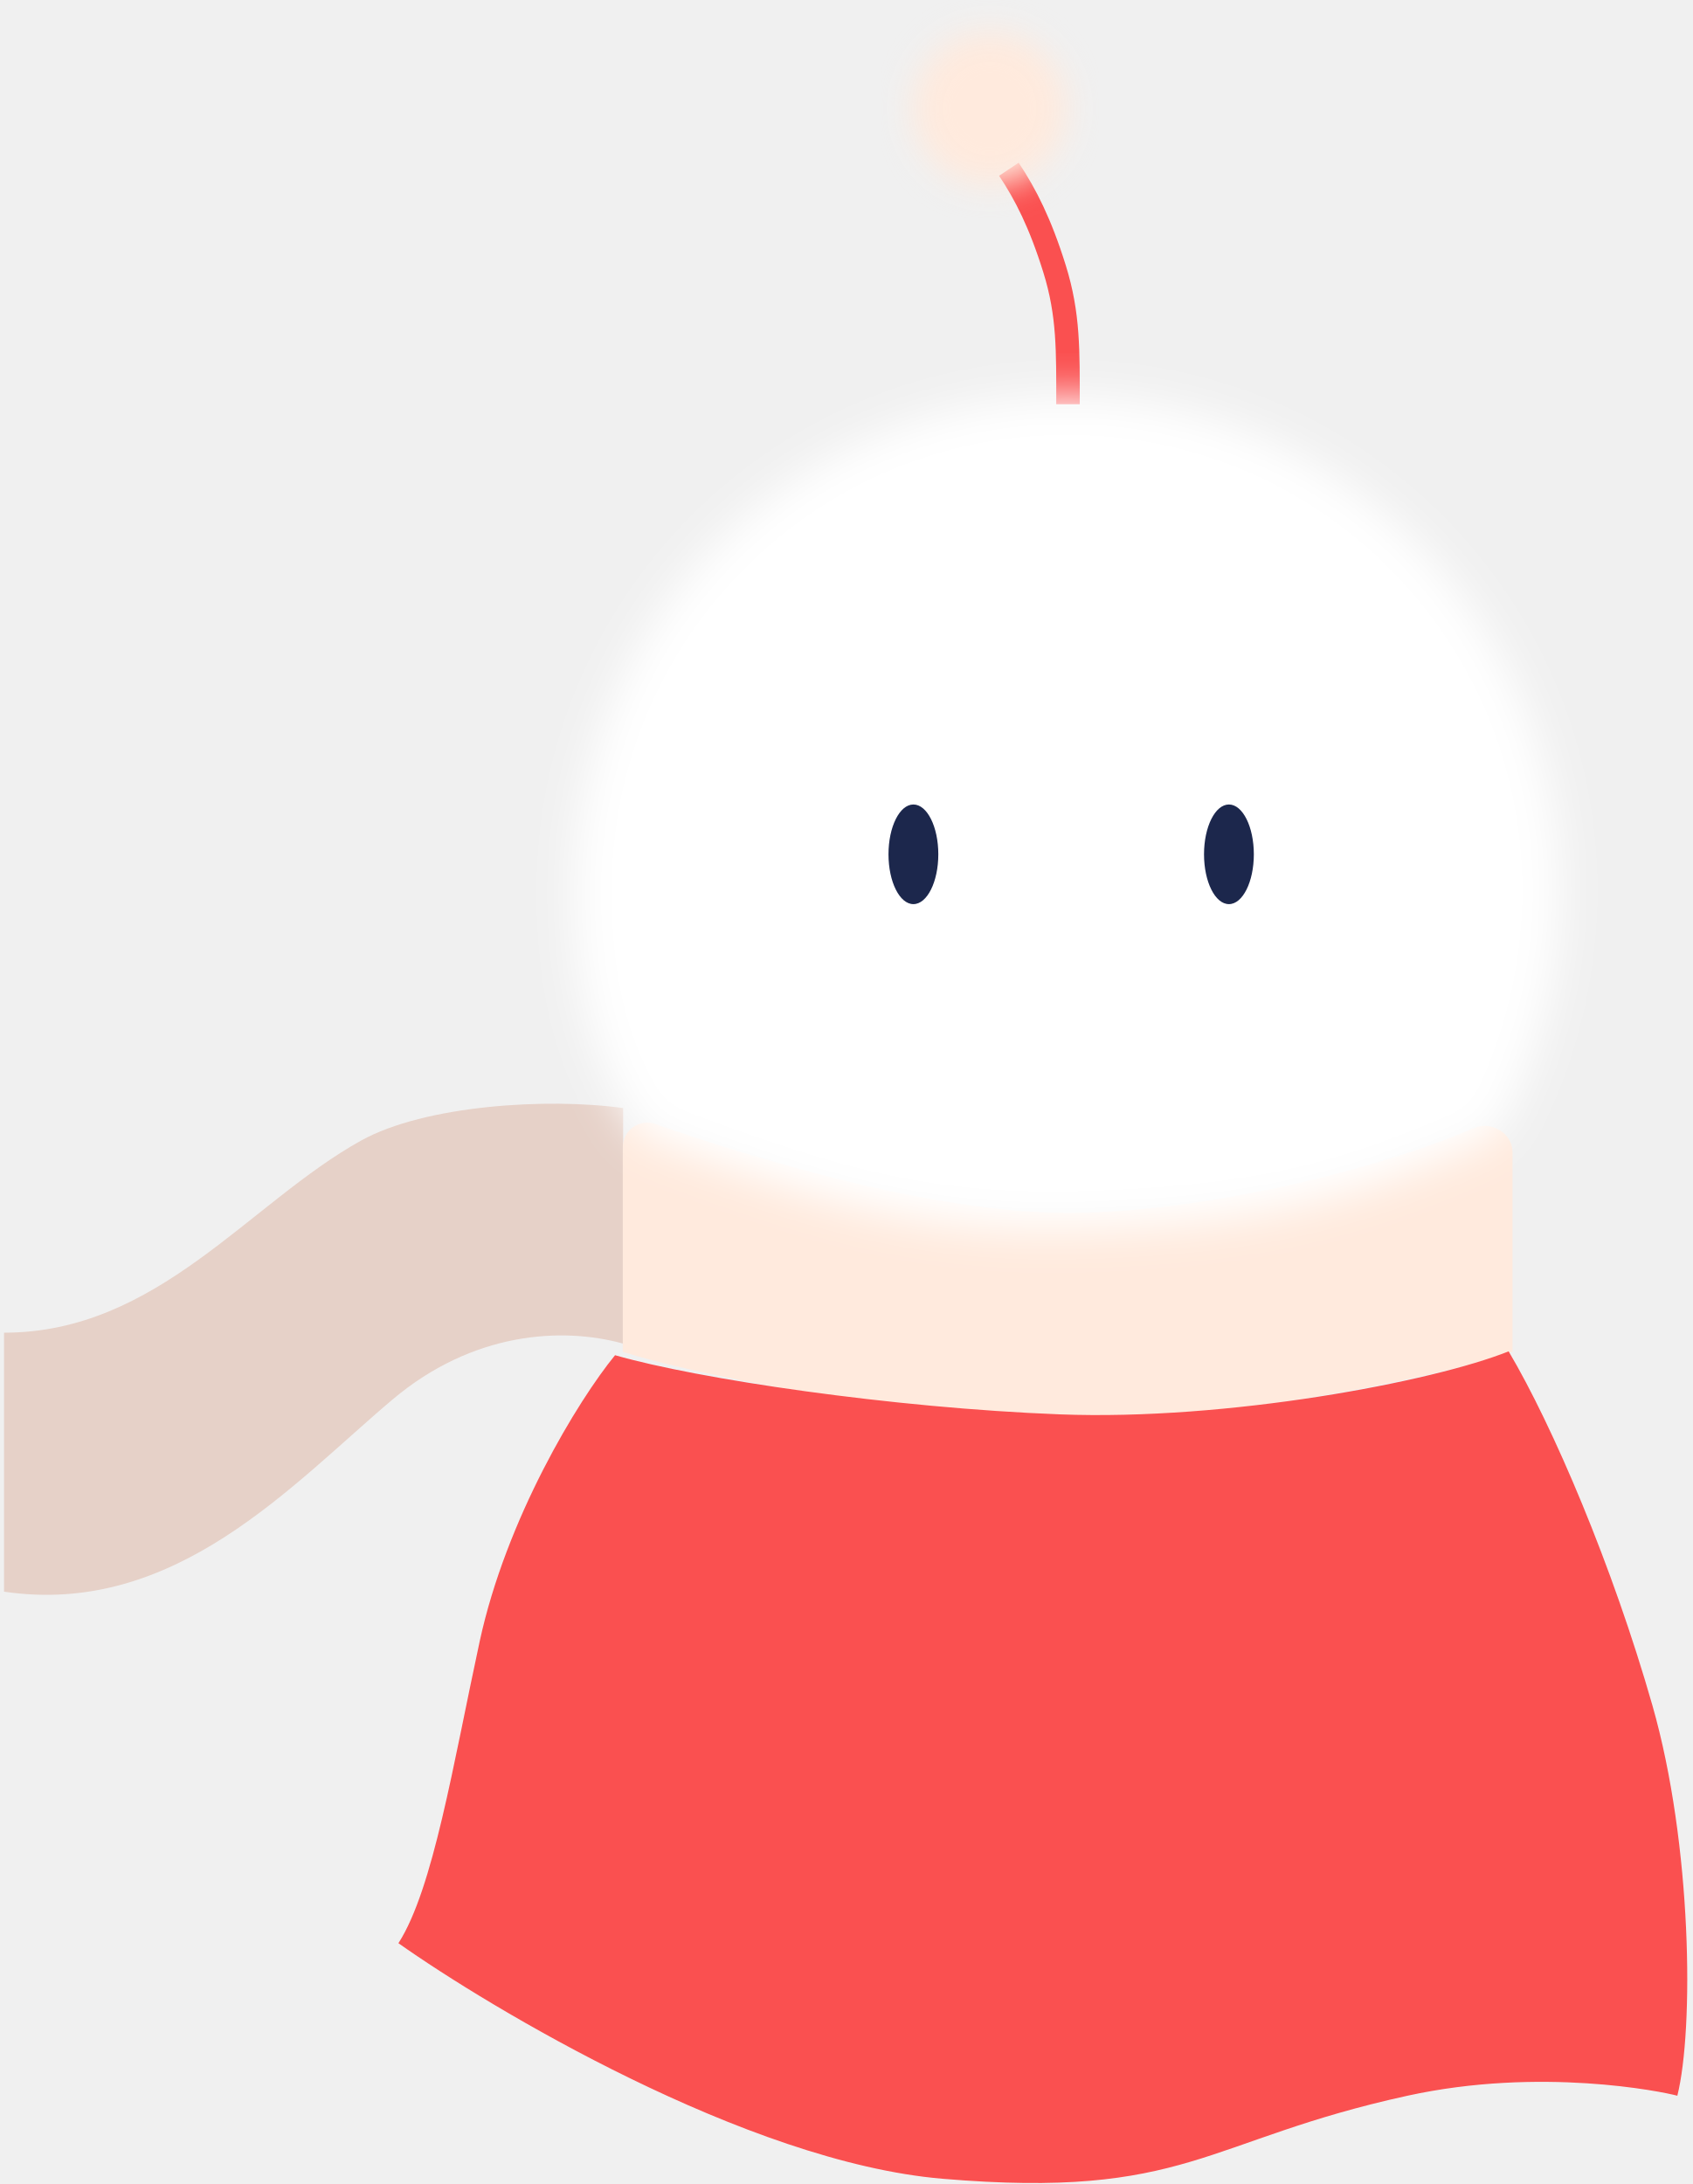
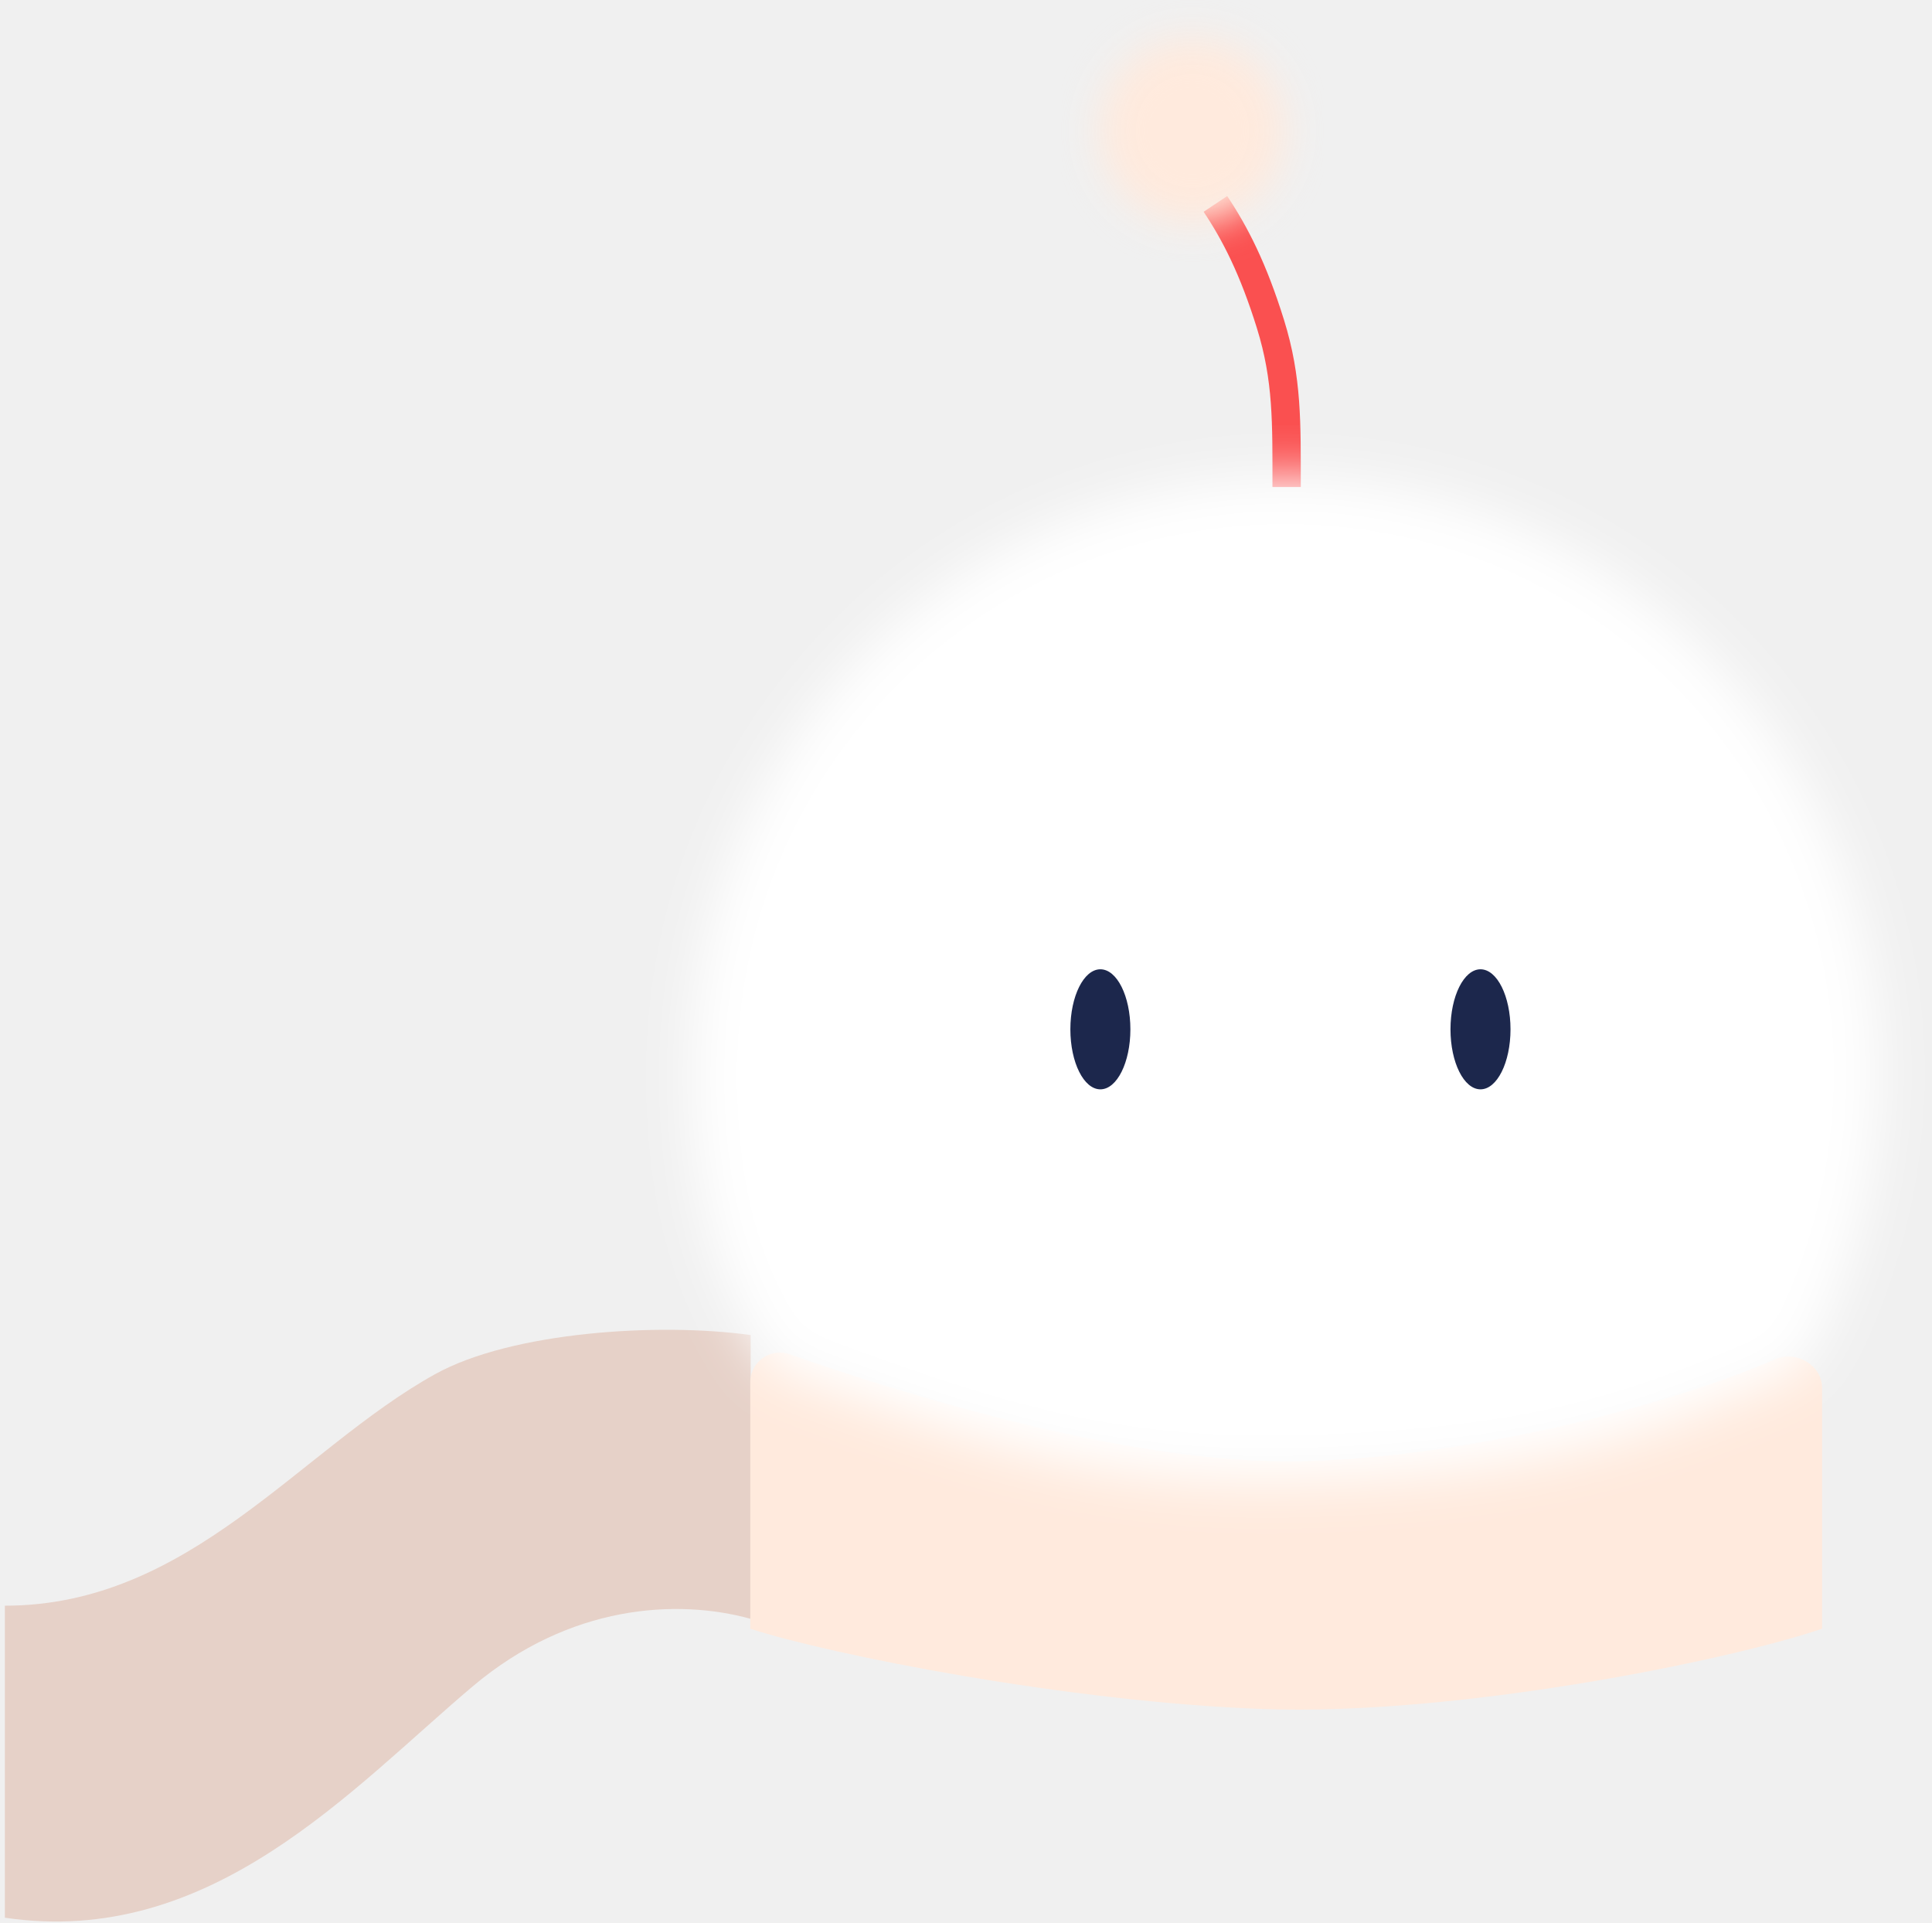
- <svg xmlns="http://www.w3.org/2000/svg" width="210" height="271" viewBox="0 0 210 271" fill="none">
+ <svg xmlns="http://www.w3.org/2000/svg" width="199" height="198" viewBox="0 0 199 198" fill="none">
  <path d="M48.705 173.661C58.662 165.262 69.715 164.62 77.321 166.72V137.495C67.938 136.187 52.716 137.132 44.792 141.534C30.882 149.262 19.562 165.366 0.5 165.366V197.5C21.762 200.65 36.258 184.161 48.705 173.661Z" fill="#E6D1C8" />
  <path d="M132.501 150.5C115.248 150.5 92.394 143.356 81.346 139.473C79.37 138.779 77.28 140.234 77.28 142.329V167.74C85.604 170.436 110.136 175.29 130.113 176.009C150.09 176.728 177.969 171.035 187.68 167.74V142.953C187.68 140.588 185.009 139.036 182.843 139.985C171.361 145.014 149.244 150.5 132.501 150.5Z" fill="#FFEADD" />
  <path d="M132.524 50.16C132.524 43.566 132.622 39.032 130.857 33.365C129.093 27.698 127.251 24.092 125.19 21.001" stroke="#FA5050" stroke-width="2.918" />
  <g filter="url(#filter0_f_488_358)">
    <path d="M132.402 49.239C98.6 49.239 71.198 76.641 71.198 110.443C71.198 122.879 73.555 132.322 79.732 140.876C101.314 149.014 113.689 153.102 134.382 152.479C159.229 151.73 169.624 148.024 185.702 140.876C189.979 133.273 193.606 122.879 193.606 110.443C193.606 76.641 166.204 49.239 132.402 49.239Z" fill="white" />
  </g>
  <g filter="url(#filter1_f_488_358)">
    <circle cx="122.82" cy="13.479" r="9.479" fill="#FFEADD" />
  </g>
  <ellipse cx="113.341" cy="106.006" rx="3.091" ry="6.182" fill="#1C274C" />
  <ellipse cx="152.494" cy="106.006" rx="3.091" ry="6.182" fill="#1C274C" />
-   <path d="M59.52 203.68C62.818 188.431 71.684 173.827 76.32 168.16C86.547 171.107 110.7 174.7 131.5 175.5C152.3 176.3 177.8 171.453 187.2 167.68C192.696 176.953 200.098 194.309 205.044 211.619C209.99 228.929 210.196 251.804 208.135 260.047C206.246 259.531 191.134 256.44 174.648 260.047C149.404 265.569 147.343 272.926 116.948 270.35C92.631 268.29 60.603 249.02 49.44 241.12C53.76 234.4 56.223 218.93 59.52 203.68Z" fill="#FA5050" />
  <defs>
    <filter id="filter0_f_488_358" x="65.798" y="43.839" width="133.207" height="114.101" filterUnits="userSpaceOnUse" color-interpolation-filters="sRGB">
      <feFlood flood-opacity="0" result="BackgroundImageFix" />
      <feBlend mode="normal" in="SourceGraphic" in2="BackgroundImageFix" result="shape" />
      <feGaussianBlur stdDeviation="2.7" result="effect1_foregroundBlur_488_358" />
    </filter>
    <filter id="filter1_f_488_358" x="109.341" y="0" width="26.959" height="26.959" filterUnits="userSpaceOnUse" color-interpolation-filters="sRGB">
      <feFlood flood-opacity="0" result="BackgroundImageFix" />
      <feBlend mode="normal" in="SourceGraphic" in2="BackgroundImageFix" result="shape" />
      <feGaussianBlur stdDeviation="2" result="effect1_foregroundBlur_488_358" />
    </filter>
  </defs>
</svg>
